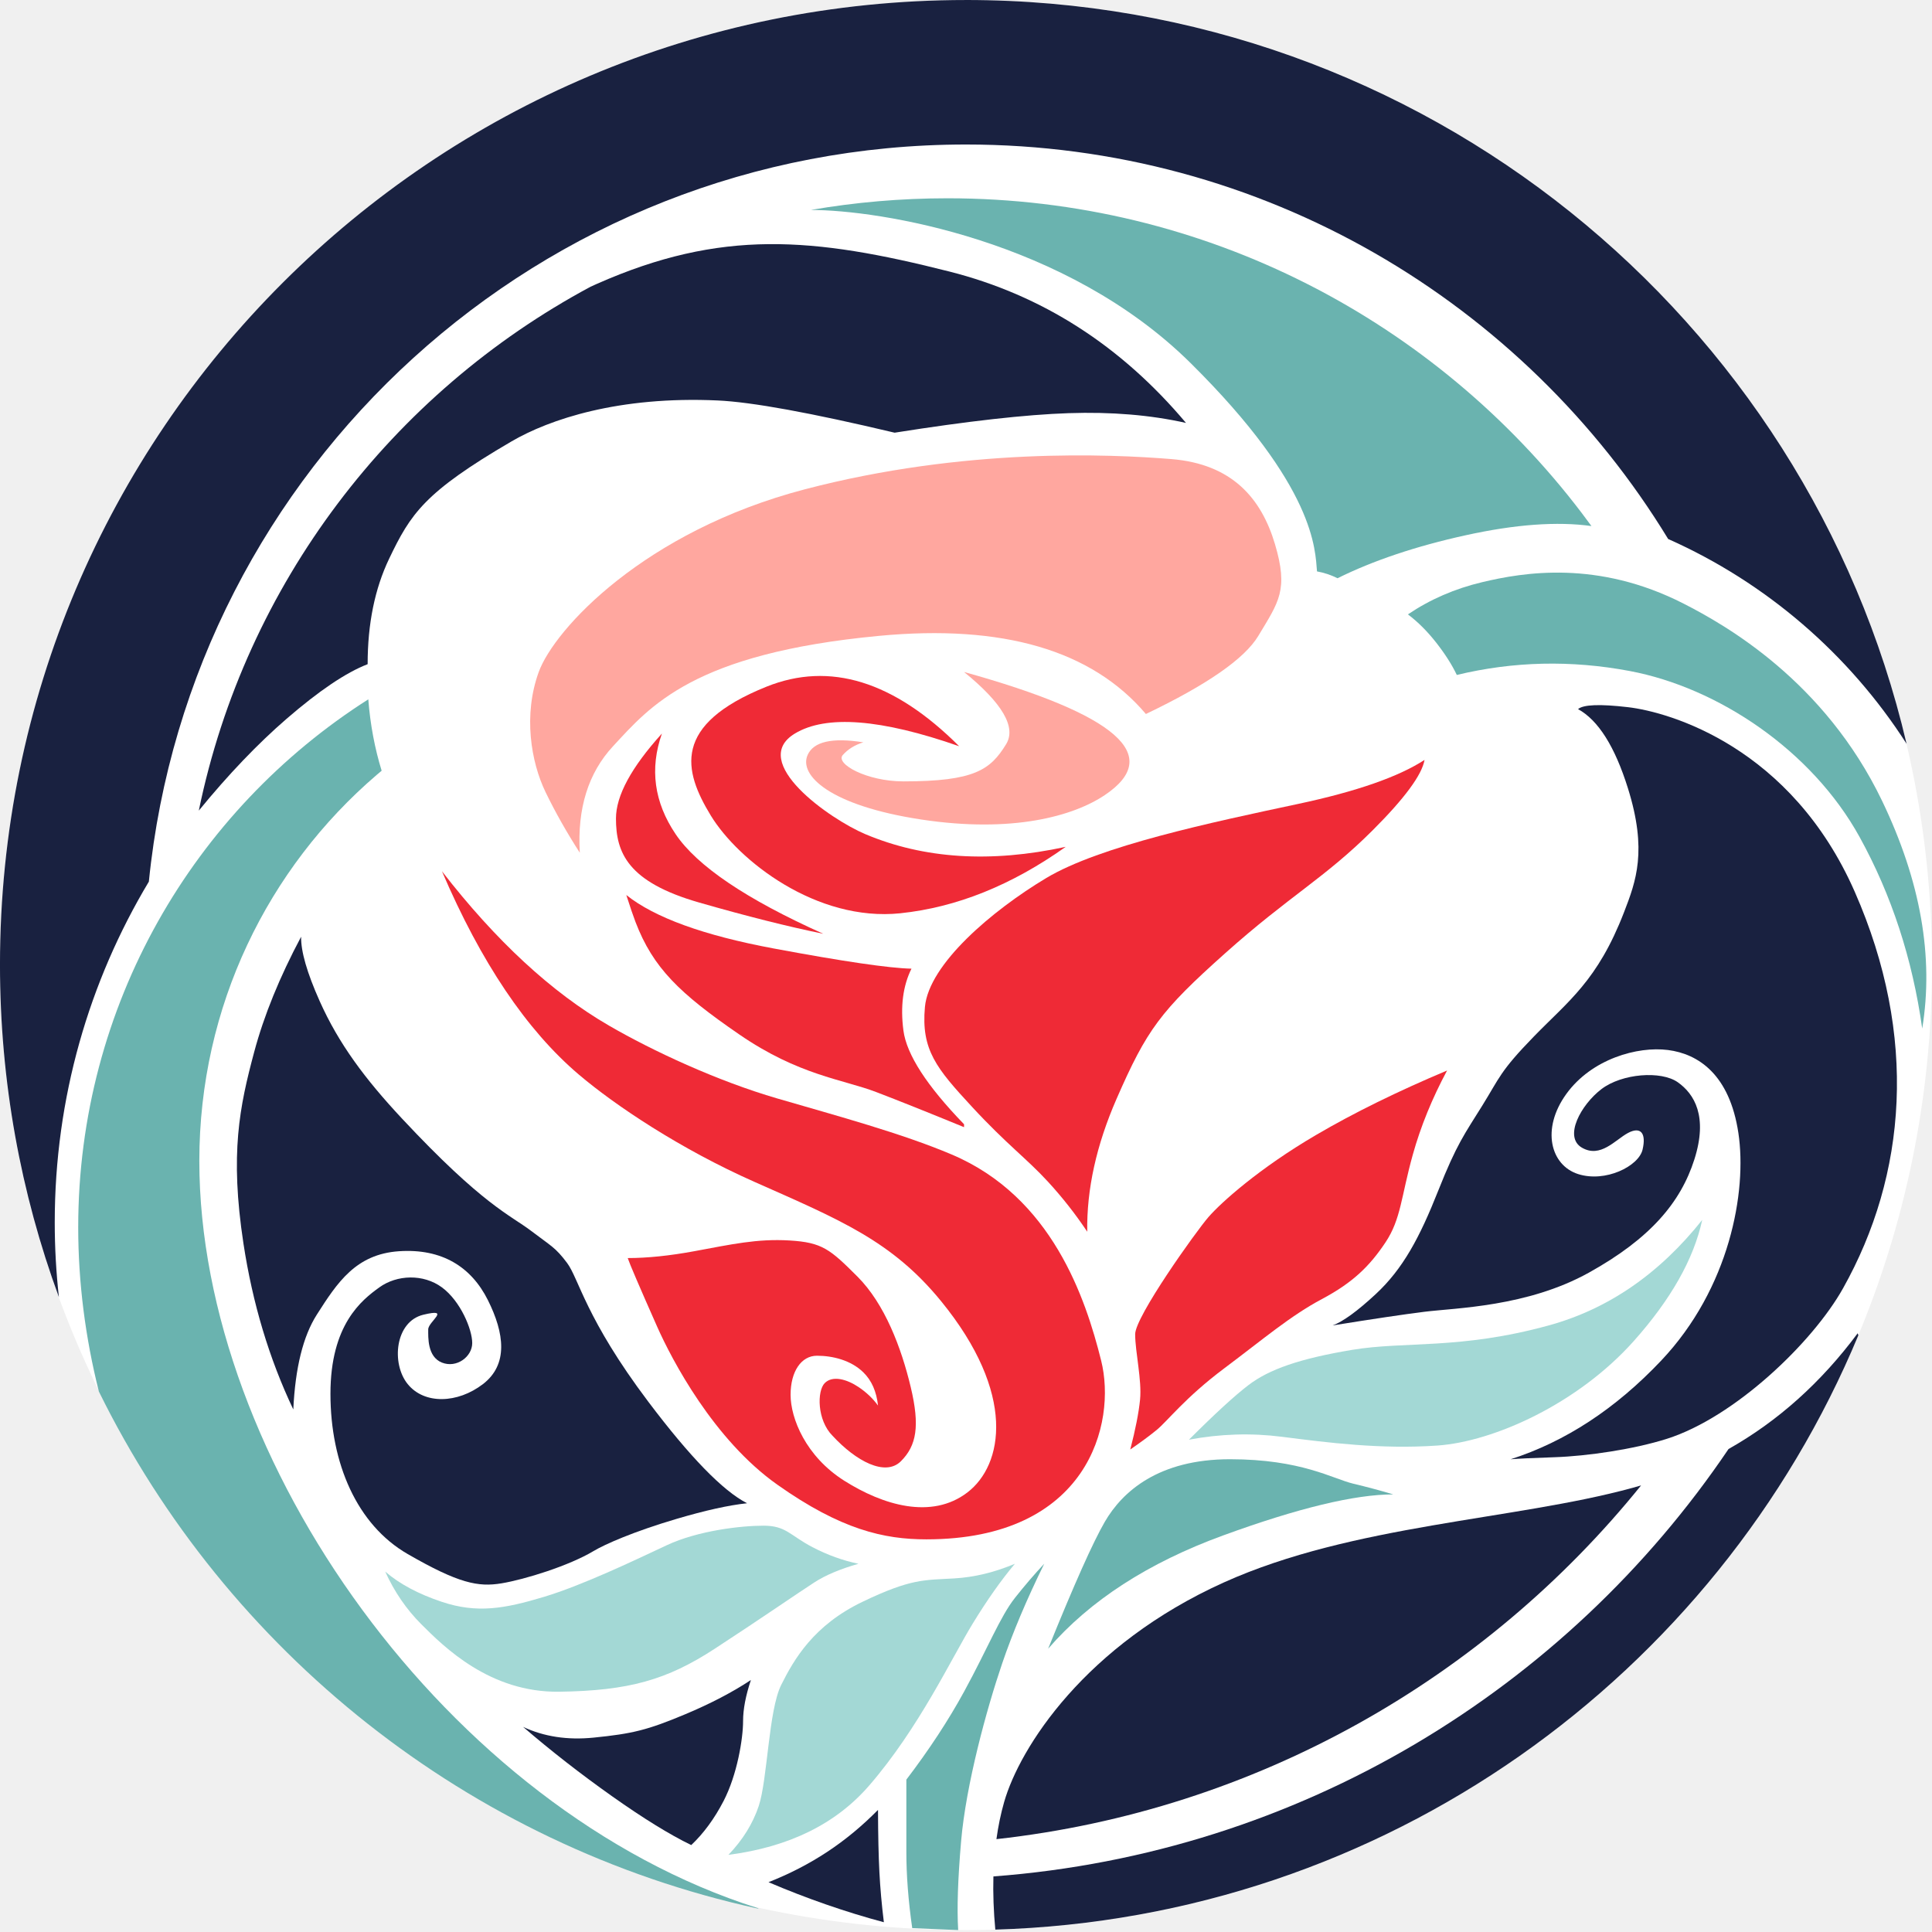
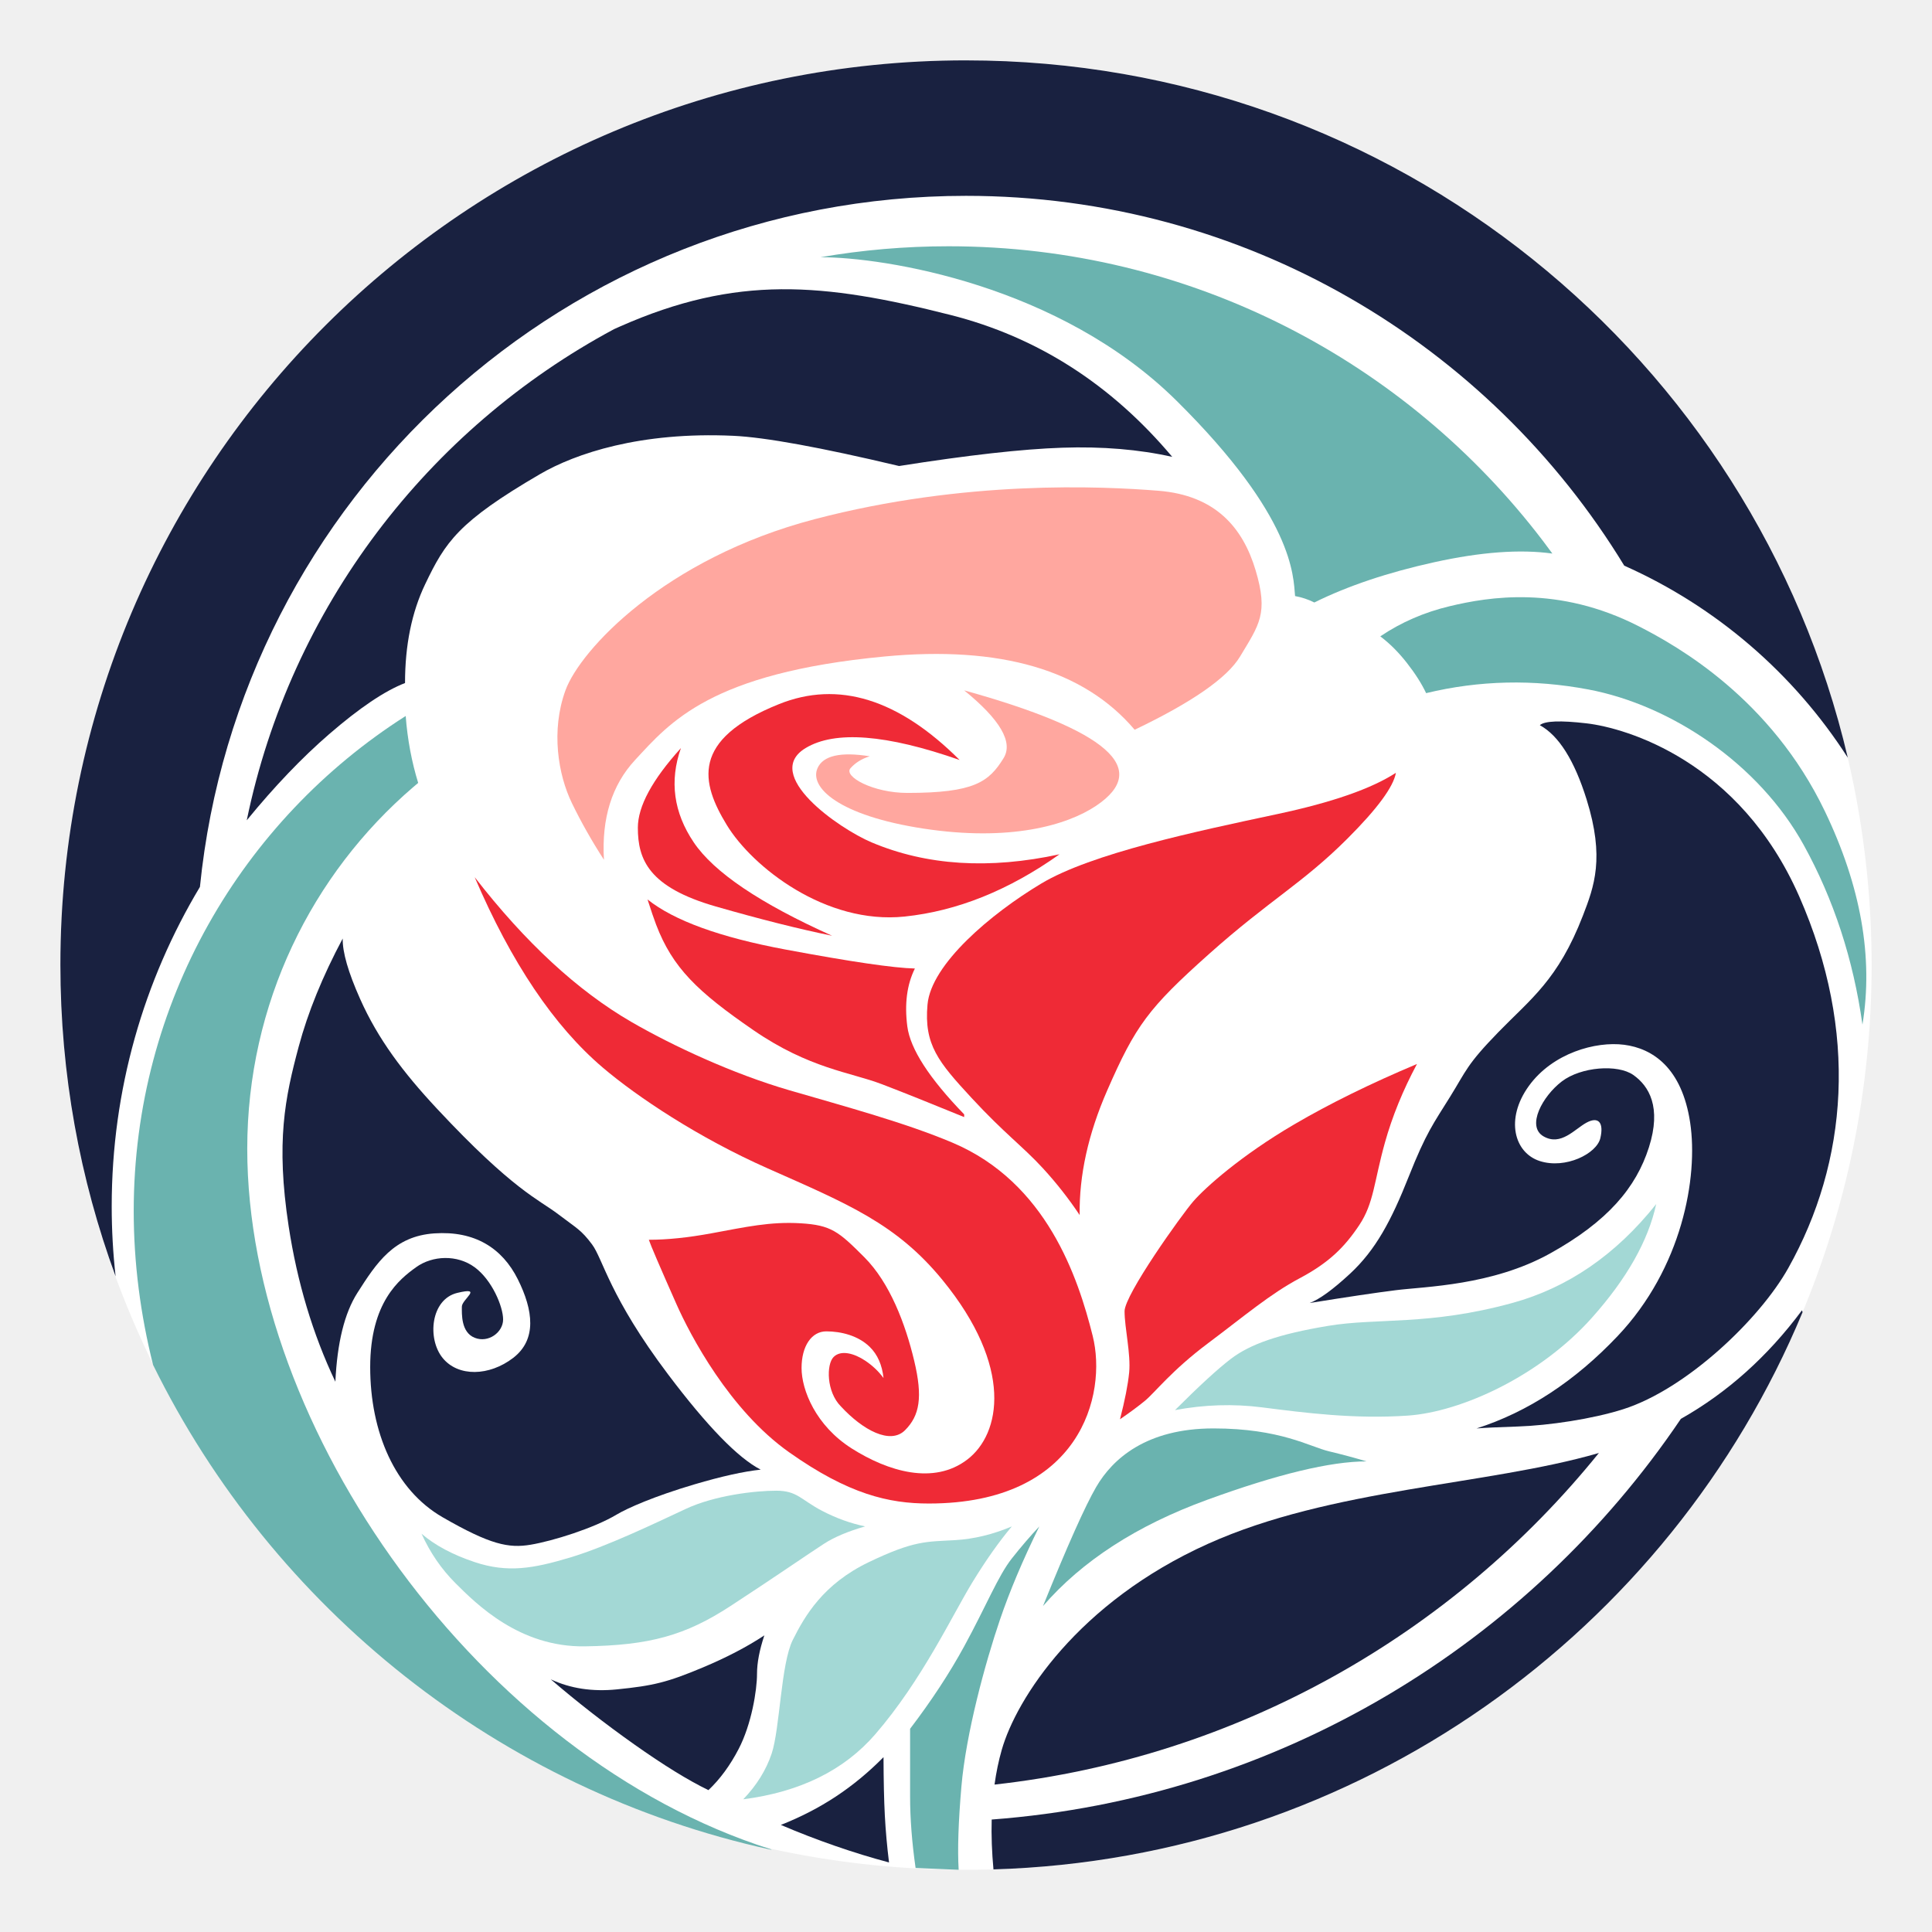
<svg xmlns="http://www.w3.org/2000/svg" height="128" viewBox="0 0 128 128" width="128">
  <g fill="none" fill-rule="evenodd">
-     <ellipse cx="64" cy="63.935" fill="#fff" rx="64" ry="63.935" />
-     <g transform="translate(13.14902 13.13579)">
-       <path d="m26.39 5.674c8.241-3.647 14.335-3.106 23.36-.82 6.132 1.553 11.358 4.897 15.676 10.03-2.348-.526-4.939-.742-7.773-.647s-6.678.526-11.53 1.294c-5.556-1.32-9.464-2.032-11.725-2.135-6.539-.3-11.137 1.241-13.668 2.718-5.765 3.365-6.672 4.789-8.097 7.765-.95 1.984-1.425 4.314-1.425 6.989-1.431.552-3.223 1.76-5.377 3.624-1.915 1.658-3.851 3.683-5.809 6.077 3.097-15.033 12.805-27.657 25.957-34.709z" fill="#192140" />
-       <path d="m92.289 21.717c-.294-.399-.516-.697-.666-.894-9.631-12.653-24.86-20.822-41.999-20.822-3.087 0-6.112.265-9.053.773 4.515.003 16.887 1.944 25.179 10.163s8.227 12.36 8.356 13.784c.475.086.928.237 1.36.453 2.373-1.175 5.201-2.124 8.486-2.847 3.284-.723 6.063-.927 8.337-.61z" fill="#6ab3af" />
+     <ellipse cx="64" cy="63.939" fill="#fff" rx="60" ry="59.939" />
+     <g transform="translate(16.32721 16.3148)">
+       <path d="m24.758 5.312c7.717-3.411 13.428-2.902 21.883-.761 5.749 1.456 10.648 4.59 14.696 9.403-2.201-.494-4.63-.696-7.287-.607s-6.26.494-10.81 1.213c-5.209-1.237-8.873-1.905-10.992-2.002-6.13-.281-10.441 1.163-12.814 2.548-5.405 3.155-6.255 4.489-7.591 7.28-.891 1.86-1.336 4.044-1.336 6.552-1.342.517-3.022 1.65-5.04 3.397-1.795 1.554-3.61 3.453-5.446 5.697 2.903-14.092 12.004-25.927 24.332-32.539z" fill="#192140" />
+       <path d="m86.521 20.359c-.275-.374-.484-.653-.624-.838-9.029-11.862-23.306-19.52-39.374-19.52-2.894 0-5.73.248-8.487.725 4.233.003 15.832 1.823 23.605 9.528 7.773 7.705 7.713 11.587 7.834 12.922.445.081.87.222 1.275.425 2.225-1.101 4.876-1.991 7.955-2.669 3.079-.678 5.684-.869 7.816-.572z" fill="#6ab3af" />
      <g fill="#192140">
-         <path d="m36.341 86.456c-1.598-.82-3.779-3.063-6.543-6.73-4.146-5.501-4.599-8.154-5.377-9.189-.777-1.035-1.036-1.1-2.397-2.135s-3.174-1.683-8.551-7.442c-2.428-2.601-4.18-4.941-5.441-7.765-.841-1.883-1.251-3.307-1.231-4.271-1.425 2.675-2.462 5.22-3.109 7.636-.972 3.624-1.619 6.73-.713 12.684.605 3.969 1.706 7.636 3.304 11.001.13-2.761.648-4.853 1.555-6.277 1.36-2.135 2.591-4.012 5.441-4.206 2.85-.194 4.794 1.035 5.895 3.236s1.36 4.271-.324 5.565c-1.684 1.294-3.887 1.359-4.988 0s-.842-4.142 1.036-4.595c1.879-.453.324.453.324.971 0 .518-.065 1.812.907 2.2.972.388 2.008-.388 2.008-1.294 0-.906-.777-2.783-2.008-3.689s-2.98-.841-4.146 0-3.239 2.459-3.239 7.054c0 4.595 1.749 8.671 5.117 10.613 3.368 1.941 4.664 2.2 6.219 1.941 1.555-.259 4.47-1.165 6.089-2.135.747-.448 2.656-1.294 5.506-2.135 1.9-.561 3.455-.906 4.664-1.035z" />
-         <path d="m21.507 101.275c1.382.647 2.937.884 4.664.712 2.591-.259 3.583-.502 6.089-1.553 1.67-.701 3.117-1.456 4.34-2.265-.345 1.035-.518 1.941-.518 2.718 0 1.165-.389 3.559-1.296 5.306-.605 1.165-1.317 2.135-2.138 2.912-1.425-.69-3.174-1.769-5.247-3.236-2.073-1.467-4.038-2.998-5.895-4.595z" />
-         <path d="m37.766 111.564c1.4-.551 2.695-1.22 3.887-2.006s2.314-1.714 3.368-2.783c.006 1.681.037 3.053.092 4.118s.154 2.173.296 3.324c-1.255-.334-2.53-.726-3.825-1.176-1.295-.449-2.568-.942-3.819-1.478z" />
-         <path d="m75.142 74.678c.691-.259 1.641-.949 2.85-2.071 1.814-1.683 2.915-3.753 4.146-6.859 1.231-3.106 1.749-3.753 2.915-5.63s1.166-2.265 3.433-4.595 4.211-3.689 5.96-8.218c.797-2.064 1.555-4.077.259-8.218-.864-2.761-1.965-4.508-3.304-5.242.345-.302 1.447-.345 3.304-.129 2.785.324 10.818 2.653 15.028 12.231 4.211 9.577 3.433 18.766-.777 26.273-2.027 3.614-7.19 8.542-11.66 9.966-2.18.694-5.274 1.149-7.431 1.222-1.438.048-2.416.094-2.934.137 3.628-1.165 6.953-3.343 9.976-6.536 4.534-4.789 5.7-11.195 5.117-15.078s-2.656-5.242-4.664-5.501-5.053.582-6.737 2.912c-1.684 2.33-1.036 4.724.777 5.306 1.814.582 4.016-.518 4.275-1.618s-.13-1.553-.972-1.1c-.842.453-1.814 1.683-3.045.971-1.231-.712-.065-2.847 1.296-3.883s3.951-1.23 5.053-.453 2.008 2.265 1.101 5.112c-.907 2.847-2.915 5.242-6.996 7.507-4.081 2.265-8.81 2.33-10.883 2.588-1.382.173-3.412.475-6.089.906z" />
-         <path d="m95.577 85.277c-10.327 12.792-25.488 21.527-42.71 23.435.118-.862.288-1.679.51-2.455 1.036-3.624 5.377-10.419 14.575-14.56 8.525-3.839 19.221-4.119 27.032-6.252z" />
+         <path d="m34.07 81.052c-1.498-.768-3.543-2.872-6.134-6.309-3.887-5.157-4.312-7.644-5.04-8.615-.729-.971-.972-1.031-2.247-2.002-1.275-.971-2.976-1.577-8.016-6.977-2.276-2.438-3.919-4.632-5.101-7.28-.788-1.765-1.173-3.1-1.154-4.004-1.336 2.508-2.308 4.894-2.915 7.159-.911 3.397-1.518 6.309-.668 11.891.567 3.721 1.599 7.159 3.097 10.313.121-2.588.607-4.55 1.457-5.885 1.275-2.002 2.429-3.761 5.101-3.943 2.672-.182 4.494.971 5.526 3.033 1.032 2.063 1.275 4.004-.304 5.217-1.579 1.213-3.644 1.274-4.676 0-1.032-1.274-.789-3.883.972-4.307s.304.425.304.91c0 .485-.061 1.699.85 2.063.911.364 1.883-.364 1.883-1.213s-.729-2.609-1.883-3.458c-1.154-.849-2.794-.789-3.887 0-1.093.789-3.036 2.305-3.036 6.613s1.64 8.129 4.798 9.949c3.158 1.82 4.372 2.063 5.83 1.82 1.457-.243 4.19-1.092 5.709-2.002.7-.42 2.49-1.213 5.162-2.002 1.781-.526 3.239-.849 4.372-.971z" />
+         <path d="m20.163 94.945c1.296.607 2.753.829 4.372.667 2.429-.243 3.359-.47 5.709-1.456 1.566-.657 2.922-1.365 4.069-2.123-.324.971-.486 1.82-.486 2.548 0 1.092-.364 3.337-1.215 4.975-.567 1.092-1.235 2.002-2.004 2.73-1.336-.647-2.976-1.658-4.919-3.033-1.943-1.375-3.785-2.811-5.526-4.307z" />
+         <path d="m35.406 104.591c1.312-.517 2.527-1.144 3.644-1.881 1.117-.737 2.169-1.607 3.158-2.609.006 1.576.034 2.862.087 3.861s.145 2.037.278 3.116c-1.177-.313-2.372-.681-3.585-1.102s-2.407-.883-3.581-1.385z" />
+         <path d="m70.446 70.011c.648-.243 1.538-.89 2.672-1.941 1.7-1.577 2.733-3.519 3.887-6.431 1.154-2.912 1.64-3.519 2.733-5.278 1.093-1.759 1.093-2.123 3.219-4.307 2.126-2.184 3.947-3.458 5.587-7.705.747-1.935 1.457-3.822.243-7.705-.81-2.588-1.842-4.226-3.097-4.914.324-.283 1.356-.324 3.097-.121 2.611.303 10.142 2.487 14.089 11.466 3.947 8.979 3.219 17.594-.729 24.631-1.9 3.388-6.741 8.008-10.931 9.343-2.043.651-4.945 1.077-6.966 1.145-1.348.045-2.265.088-2.75.129 3.401-1.092 6.518-3.134 9.352-6.127 4.251-4.489 5.344-10.495 4.798-14.135-.547-3.64-2.49-4.914-4.372-5.157-1.883-.243-4.737.546-6.316 2.73s-.972 4.429.729 4.975c1.7.546 3.765-.485 4.008-1.517s-.121-1.456-.911-1.031c-.789.425-1.7 1.577-2.854.91-1.154-.667-.061-2.669 1.215-3.64 1.275-.971 3.704-1.153 4.737-.425 1.032.728 1.883 2.123 1.032 4.793s-2.733 4.914-6.559 7.037c-3.826 2.123-8.259 2.184-10.202 2.427-1.296.162-3.198.445-5.709.849z" />
+         <path d="m89.605 79.946c-9.682 11.993-23.896 20.183-40.042 21.972.111-.808.27-1.574.478-2.301.972-3.397 5.04-9.767 13.664-13.65 8.17-3.678 18.465-3.872 25.826-5.997z" />
      </g>
    </g>
-     <path d="m64 0c30.305 0 55.691 21.034 62.316 49.279-3.804-5.93-9.294-10.678-15.796-13.569-9.546-15.67-26.809-26.136-46.52-26.136-28.193 0-51.378 21.411-54.138 48.837-3.958 6.6-6.235 14.322-6.235 22.575 0 1.675.094 3.328.276 4.954-2.525-6.868-3.904-14.288-3.904-22.031 0-35.296 28.654-63.908 64-63.908z" fill="#192140" />
-     <path d="m25.285 51.062-.33.278c-7.193 6.165-11.749 15.323-11.749 25.576 0 19.809 16.455 42.985 36.968 49.492l.094.03c-.024.003-.047.005-.071.007-19.204-4.206-35.177-17.049-43.647-34.254-.892-3.553-1.368-7.207-1.368-10.873 0-14.713 7.666-27.635 19.219-34.985.128 1.672.432 3.262.884 4.728z" fill="#6ab3af" />
-     <path d="m93.279 40.704c1.468-.992 3.109-1.704 4.923-2.135 2.721-.647 7.644-1.488 13.344 1.424 2.767 1.413 9.328 5.112 13.15 13.072 2.548 5.306 3.433 10.332 2.656 15.078-.648-4.616-2.03-8.844-4.146-12.684-3.174-5.759-9.393-9.901-15.223-11.001-3.887-.733-7.709-.647-11.466.259-.319-.672-.773-1.384-1.36-2.135-.588-.751-1.214-1.377-1.879-1.877z" fill="#6ab3af" />
-     <path d="m123.077 88.332.044.133c-9.395 22.574-31.368 38.609-57.18 39.377l.003.029c-.116-1.245-.159-2.429-.128-3.553 20.281-1.524 37.95-12.397 48.703-28.316 3.279-1.851 6.132-4.408 8.559-7.671z" fill="#192140" />
-     <g transform="translate(29.27935 30.14079)">
+     <g transform="translate(4 4)">
+       <path d="m60 0c28.411 0 52.21 19.719 58.421 46.199-3.566-5.56-8.714-10.011-14.81-12.722-8.948-14.691-25.132-24.502-43.611-24.502-26.431 0-48.167 20.073-50.754 45.785-3.711 6.187-5.845 13.426-5.845 21.163 0 1.569.088 3.118.259 4.641-2.367-6.438-3.659-13.394-3.659-20.651 0-33.09 26.863-59.914 60-59.914z" fill="#192140" />
+       <path d="m23.705 47.87-.309.261c-6.743 5.78-11.015 14.365-11.015 23.978 0 18.571 15.427 40.298 34.658 46.399l.088.028c-.022.002-.045.005-.067.007-18.003-3.943-32.978-15.984-40.918-32.114-.836-3.331-1.283-6.757-1.283-10.194 0-13.794 7.187-25.908 18.019-32.799.119 1.567.404 3.058.827 4.433z" fill="#6ab3af" />
+       <path d="m87.449 38.16c1.377-.93 2.915-1.598 4.615-2.002 2.551-.607 7.166-1.395 12.51 1.335 2.594 1.325 8.745 4.793 12.328 12.255 2.389 4.975 3.219 9.687 2.49 14.135-.607-4.328-1.903-8.291-3.887-11.891-2.976-5.399-8.806-9.282-14.271-10.313-3.644-.688-7.227-.607-10.749.243-.299-.63-.724-1.298-1.275-2.002s-1.138-1.291-1.761-1.759z" fill="#6ab3af" />
+       <path d="m115.385 82.811.041.124c-8.808 21.163-29.408 36.197-53.606 36.917l.002.027c-.109-1.167-.149-2.277-.12-3.33 19.013-1.428 35.578-11.622 45.659-26.546 3.074-1.736 5.749-4.132 8.024-7.191z" fill="#192140" />
+     </g>
+     <g transform="translate(31.44939 32.25699)">
      <g fill="#ef2a36">
-         <path d="m12.308 53.208c.13.388.777 1.898 1.943 4.53.98 2.211 3.757 7.507 7.968 10.483s7.057 3.624 9.874 3.624c10.726 0 12.617-7.701 11.582-11.842-1.035-4.142-3.26-10.841-9.9-13.654-3.311-1.403-7.551-2.548-11.551-3.712-4-1.165-8.267-3.154-11.159-4.83-3.796-2.2-7.484-5.608-11.064-10.224 2.588 6.04 5.608 10.526 9.058 13.46 2.42 2.057 6.739 4.943 11.646 7.118 5.694 2.524 9.11 3.922 12.358 7.895 5.026 6.148 4.119 10.872 1.747 12.684-2.372 1.812-5.592.841-8.152-.777-2.56-1.618-3.559-4.142-3.559-5.695 0-1.553.712-2.588 1.747-2.588 1.035 0 2.251.294 3.073 1.1.549.537.872 1.271.972 2.2-.346-.475-.778-.884-1.296-1.23-.776-.518-1.714-.777-2.232-.259-.518.518-.518 2.459.518 3.494 1.553 1.683 3.494 2.718 4.529 1.683 1.035-1.035 1.266-2.33.647-4.918-.619-2.588-1.715-5.501-3.527-7.312-1.812-1.812-2.332-2.265-4.496-2.394-2.164-.129-3.86.259-6.321.712-1.641.302-3.109.453-4.405.453z" />
-         <path d="m34.591 44.343v.194c-2.418-.992-4.362-1.769-5.83-2.33-2.202-.841-5.117-1.1-9.069-3.818s-5.7-4.4-6.866-7.442c-.149-.389-.353-.986-.611-1.791 1.876 1.496 5.124 2.675 9.744 3.538 4.621.863 7.671 1.31 9.149 1.342-.564 1.138-.742 2.503-.534 4.094s1.546 3.662 4.016 6.212z" />
-         <path d="m42.753 51.461c-.043-2.804.605-5.738 1.943-8.801 2.008-4.595 2.915-5.824 7.19-9.642 4.275-3.818 6.607-4.983 9.781-8.154 2.116-2.114 3.26-3.667 3.433-4.659-1.727 1.122-4.513 2.092-8.356 2.912-5.765 1.23-13.15 2.783-16.713 4.918-3.563 2.135-7.773 5.695-8.032 8.542-.259 2.847.777 4.077 3.109 6.601 2.332 2.524 3.628 3.43 5.053 4.983.95 1.035 1.814 2.135 2.591 3.3z" />
+         <path d="m11.538 49.883c.121.364.729 1.78 1.822 4.247.918 2.073 3.522 7.037 7.47 9.828s6.616 3.397 9.257 3.397c10.055 0 11.829-7.219 10.858-11.102-.971-3.883-3.056-10.163-9.281-12.801-3.104-1.316-7.079-2.388-10.829-3.48-3.75-1.092-7.751-2.957-10.462-4.528-3.559-2.063-7.016-5.258-10.373-9.585 2.426 5.662 5.257 9.869 8.492 12.619 2.269 1.929 6.318 4.634 10.919 6.673 5.338 2.366 8.541 3.677 11.586 7.401 4.712 5.763 3.862 10.192 1.638 11.891-2.224 1.699-5.242.789-7.643-.728-2.4-1.517-3.336-3.883-3.336-5.339 0-1.456.667-2.427 1.638-2.427.971 0 2.11.276 2.881 1.031.514.504.818 1.191.911 2.063-.324-.445-.729-.829-1.215-1.153-.728-.485-1.607-.728-2.092-.243-.485.485-.485 2.305.485 3.276 1.456 1.577 3.275 2.548 4.246 1.577.971-.971 1.187-2.184.607-4.611-.58-2.427-1.608-5.157-3.306-6.855-1.698-1.699-2.186-2.123-4.215-2.245-2.029-.121-3.619.243-5.926.667-1.538.283-2.915.425-4.13.425z" />
+         <path d="m32.429 41.571v.182c-2.267-.93-4.089-1.658-5.466-2.184-2.065-.789-4.798-1.031-8.502-3.579-3.704-2.548-5.344-4.125-6.437-6.977-.14-.365-.331-.924-.573-1.679 1.758 1.403 4.803 2.508 9.135 3.317 4.332.809 7.191 1.228 8.578 1.258-.528 1.067-.695 2.346-.501 3.838.195 1.492 1.45 3.433 3.765 5.824z" />
+         <path d="m40.081 48.245c-.04-2.629.567-5.379 1.822-8.251 1.883-4.307 2.733-5.46 6.741-9.039 4.008-3.579 6.194-4.671 9.17-7.644 1.984-1.982 3.057-3.438 3.219-4.368-1.619 1.052-4.231 1.962-7.834 2.73-5.405 1.153-12.328 2.609-15.668 4.611-3.34 2.002-7.287 5.339-7.53 8.008s.729 3.822 2.915 6.188c2.186 2.366 3.401 3.215 4.737 4.671.891.971 1.7 2.002 2.429 3.094z" />
      </g>
-       <path d="m24.227 19.881c-.594 1.335 1.463 3.35 7.514 4.271 6.051.921 10.095-.219 12.178-1.618 3.906-2.623.797-5.341-9.328-8.154 2.548 2.071 3.476 3.667 2.785 4.789-1.036 1.683-2.073 2.459-6.802 2.459-2.421 0-4.534-1.165-4.016-1.747.345-.388.799-.669 1.36-.841-2.066-.329-3.296-.049-3.692.841z" fill="#ffa79f" />
-       <path d="m9.134 26.353c-.173-2.934.561-5.285 2.202-7.054 2.462-2.653 5.312-6.148 17.619-7.312 8.205-.777 14.1.949 17.684 5.177 4.059-1.941 6.543-3.667 7.449-5.177 1.36-2.265 2.008-3.041 1.101-6.083s-2.85-5.306-6.866-5.63c-4.016-.324-13.668-.777-24.291 2.006-10.623 2.783-16.583 9.254-17.619 12.101-1.036 2.847-.518 5.953.453 7.96.648 1.337 1.404 2.675 2.267 4.012z" fill="#ffa79f" />
-       <path d="m45.603 65.892c.691-.475 1.274-.906 1.749-1.294.713-.582 1.879-2.135 4.47-4.077 2.591-1.941 4.405-3.494 6.478-4.595s3.174-2.2 4.211-3.753c1.036-1.553 1.036-3.041 1.814-5.824.518-1.855 1.274-3.71 2.267-5.565-3.282 1.381-6.175 2.804-8.68 4.271-3.757 2.2-6.283 4.465-7.126 5.436-.842.971-4.858 6.601-4.858 7.765 0 1.165.453 3.041.324 4.336-.086.863-.302 1.963-.648 3.3z" fill="#ef2a36" />
-       <path d="m25.263 31.724c-5.096-2.286-8.356-4.487-9.781-6.601-1.425-2.114-1.727-4.336-.907-6.665-2.03 2.243-3.045 4.12-3.045 5.63 0 2.265.777 4.206 5.506 5.565 3.152.906 5.895 1.596 8.227 2.071z" fill="#ef2a36" />
-       <path d="m30.381 30.365c-5.571.582-10.753-3.494-12.567-6.471s-2.591-6.018 3.692-8.542c4.189-1.683 8.443-.367 12.761 3.947-5.182-1.812-8.81-2.092-10.883-.841-3.109 1.877 2.33 5.681 4.664 6.665 3.887 1.639 8.313 1.92 13.279.841-3.584 2.545-7.233 4.012-10.947 4.4z" fill="#ef2a36" />
+       <path d="m22.713 18.639c-.557 1.252 1.371 3.141 7.045 4.004s9.464-.206 11.417-1.517c3.662-2.459.747-5.007-8.745-7.644 2.389 1.941 3.259 3.438 2.611 4.489-.972 1.577-1.943 2.305-6.377 2.305-2.27 0-4.251-1.092-3.765-1.638.324-.364.749-.627 1.275-.789-1.936-.309-3.09-.046-3.462.789z" fill="#ffa79f" />
+       <path d="m8.563 24.706c-.162-2.75.526-4.954 2.065-6.613 2.308-2.487 4.98-5.763 16.518-6.855 7.692-.728 13.219.89 16.579 4.853 3.806-1.82 6.134-3.438 6.984-4.853 1.275-2.123 1.883-2.851 1.032-5.703-.85-2.851-2.672-4.975-6.437-5.278-3.765-.303-12.814-.728-22.773 1.881-9.96 2.609-15.547 8.675-16.518 11.345s-.486 5.581.425 7.462c.607 1.254 1.316 2.508 2.126 3.761z" fill="#ffa79f" />
+       <path d="m42.753 61.773c.648-.445 1.194-.849 1.64-1.213.668-.546 1.761-2.002 4.19-3.822 2.429-1.82 4.13-3.276 6.073-4.307 1.943-1.031 2.976-2.063 3.947-3.519.972-1.456.972-2.851 1.7-5.46.486-1.739 1.194-3.478 2.126-5.217-3.077 1.294-5.789 2.629-8.138 4.004-3.522 2.063-5.891 4.186-6.68 5.096-.789.91-4.555 6.188-4.555 7.28 0 1.092.425 2.851.304 4.065-.081.809-.283 1.84-.607 3.094z" fill="#ef2a36" />
+       <path d="m23.684 29.741c-4.777-2.144-7.834-4.206-9.17-6.188-1.336-1.982-1.619-4.065-.85-6.249-1.903 2.103-2.854 3.862-2.854 5.278 0 2.123.729 3.943 5.162 5.217 2.955.849 5.526 1.496 7.713 1.941z" fill="#ef2a36" />
+       <path d="m28.482 28.467c-5.223.546-10.081-3.276-11.781-6.067-1.7-2.791-2.429-5.642 3.462-8.008 3.927-1.577 7.915-.344 11.964 3.701-4.858-1.699-8.259-1.962-10.202-.789-2.915 1.759 2.185 5.326 4.372 6.249 3.644 1.537 7.794 1.8 12.449.789-3.36 2.386-6.781 3.761-10.263 4.125z" fill="#ef2a36" />
    </g>
-     <g transform="translate(25.52227 80.82508)">
-       <path d="m53.247 14.56c1.727-1.726 3.045-2.934 3.951-3.624 1.36-1.035 3.368-1.747 6.866-2.33s7.126 0 13.02-1.618c3.93-1.079 7.32-3.408 10.17-6.989-.561 2.588-2.073 5.263-4.534 8.024-3.692 4.142-9.263 6.665-13.02 6.924-3.757.259-7.255-.194-10.3-.582-2.03-.259-4.081-.194-6.154.194z" fill="#a3d8d5" />
-       <path d="m43.919 28.408c1.727-4.271 2.98-7.075 3.757-8.413 1.166-2.006 3.563-4.142 8.291-4.142 4.729 0 6.802 1.294 8.162 1.618.907.216 1.792.453 2.656.712-2.548 0-6.305.906-11.271 2.718-4.966 1.812-8.831 4.314-11.595 7.507z" fill="#6ab3af" />
-       <path d="m41.717 22.779c-.907 1.079-1.835 2.394-2.785 3.947-1.425 2.33-3.563 6.924-6.866 10.742-2.202 2.545-5.312 4.077-9.328 4.595.95-.992 1.619-2.071 2.008-3.236.583-1.747.648-6.342 1.49-8.024.842-1.683 2.138-3.947 5.377-5.501s4.086-1.435 6.089-1.553c1.335-.079 2.674-.403 4.016-.971z" fill="#a3d8d5" />
-       <path d="m31.352 22.779c-1.036-.216-2.051-.582-3.045-1.1-1.49-.777-1.749-1.424-3.239-1.424-1.49 0-4.34.324-6.413 1.294-2.073.971-5.571 2.653-8.162 3.43-2.591.777-4.405 1.1-6.737.324-1.555-.518-2.807-1.186-3.757-2.006.605 1.337 1.404 2.502 2.397 3.494 1.49 1.488 4.534 4.53 9.134 4.465 4.599-.065 7.126-.777 10.3-2.847 3.174-2.071 5.506-3.689 6.607-4.4.734-.475 1.706-.884 2.915-1.23z" fill="#a3d8d5" />
-       <path d="m43.66 22.779c-1.166 2.373-2.094 4.573-2.785 6.601-1.036 3.041-2.397 8.024-2.721 11.778-.216 2.502-.281 4.465-.194 5.889-.469-.019-.987-.041-1.555-.065-.568-.024-1.064-.046-1.49-.065-.259-1.812-.389-3.494-.389-5.048v-4.789c1.511-1.984 2.785-3.926 3.822-5.824 1.555-2.847 2.397-4.983 3.368-6.212.648-.82 1.296-1.575 1.943-2.265z" fill="#6ab3af" />
+     <g transform="translate(27.92713 79.77351)">
+       <path d="m49.919 13.65c1.619-1.618 2.854-2.75 3.704-3.397 1.275-.971 3.158-1.638 6.437-2.184 3.279-.546 6.68 0 12.206-1.517 3.684-1.011 6.862-3.195 9.534-6.552-.526 2.427-1.943 4.934-4.251 7.523-3.462 3.883-8.684 6.249-12.206 6.491-3.522.243-6.802-.182-9.656-.546-1.903-.243-3.826-.182-5.769.182z" fill="#a3d8d5" />
+       <path d="m41.174 26.633c1.619-4.004 2.794-6.633 3.522-7.887 1.093-1.881 3.34-3.883 7.773-3.883s6.377 1.213 7.652 1.517c.85.202 1.68.425 2.49.667-2.389 0-5.911.849-10.567 2.548-4.656 1.699-8.279 4.044-10.87 7.037z" fill="#6ab3af" />
+       <path d="m39.109 21.355c-.85 1.011-1.721 2.245-2.611 3.701-1.336 2.184-3.34 6.491-6.437 10.071-2.065 2.386-4.98 3.822-8.745 4.307.891-.93 1.518-1.941 1.883-3.033.547-1.638.607-5.945 1.397-7.523s2.004-3.701 5.04-5.157c3.036-1.456 3.831-1.345 5.709-1.456 1.252-.074 2.507-.377 3.765-.91z" fill="#a3d8d5" />
+       <path d="m29.393 21.355c-.972-.202-1.923-.546-2.854-1.031-1.397-.728-1.64-1.335-3.036-1.335s-4.069.303-6.012 1.213c-1.943.91-5.223 2.487-7.652 3.215-2.429.728-4.13 1.031-6.316.303-1.457-.485-2.632-1.112-3.522-1.881.567 1.254 1.316 2.346 2.247 3.276 1.397 1.395 4.251 4.247 8.563 4.186 4.312-.061 6.68-.728 9.656-2.669s5.162-3.458 6.194-4.125c.688-.445 1.599-.829 2.733-1.153z" fill="#a3d8d5" />
+       <path d="m40.931 21.355c-1.093 2.224-1.964 4.287-2.611 6.188-.972 2.851-2.247 7.523-2.551 11.041-.202 2.346-.263 4.186-.182 5.521-.44-.018-.925-.038-1.457-.061-.532-.023-.998-.043-1.397-.061-.243-1.699-.364-3.276-.364-4.732v-4.489c1.417-1.86 2.611-3.68 3.583-5.46 1.457-2.669 2.247-4.671 3.158-5.824.607-.768 1.215-1.476 1.822-2.123z" fill="#6ab3af" />
    </g>
  </g>
</svg>
